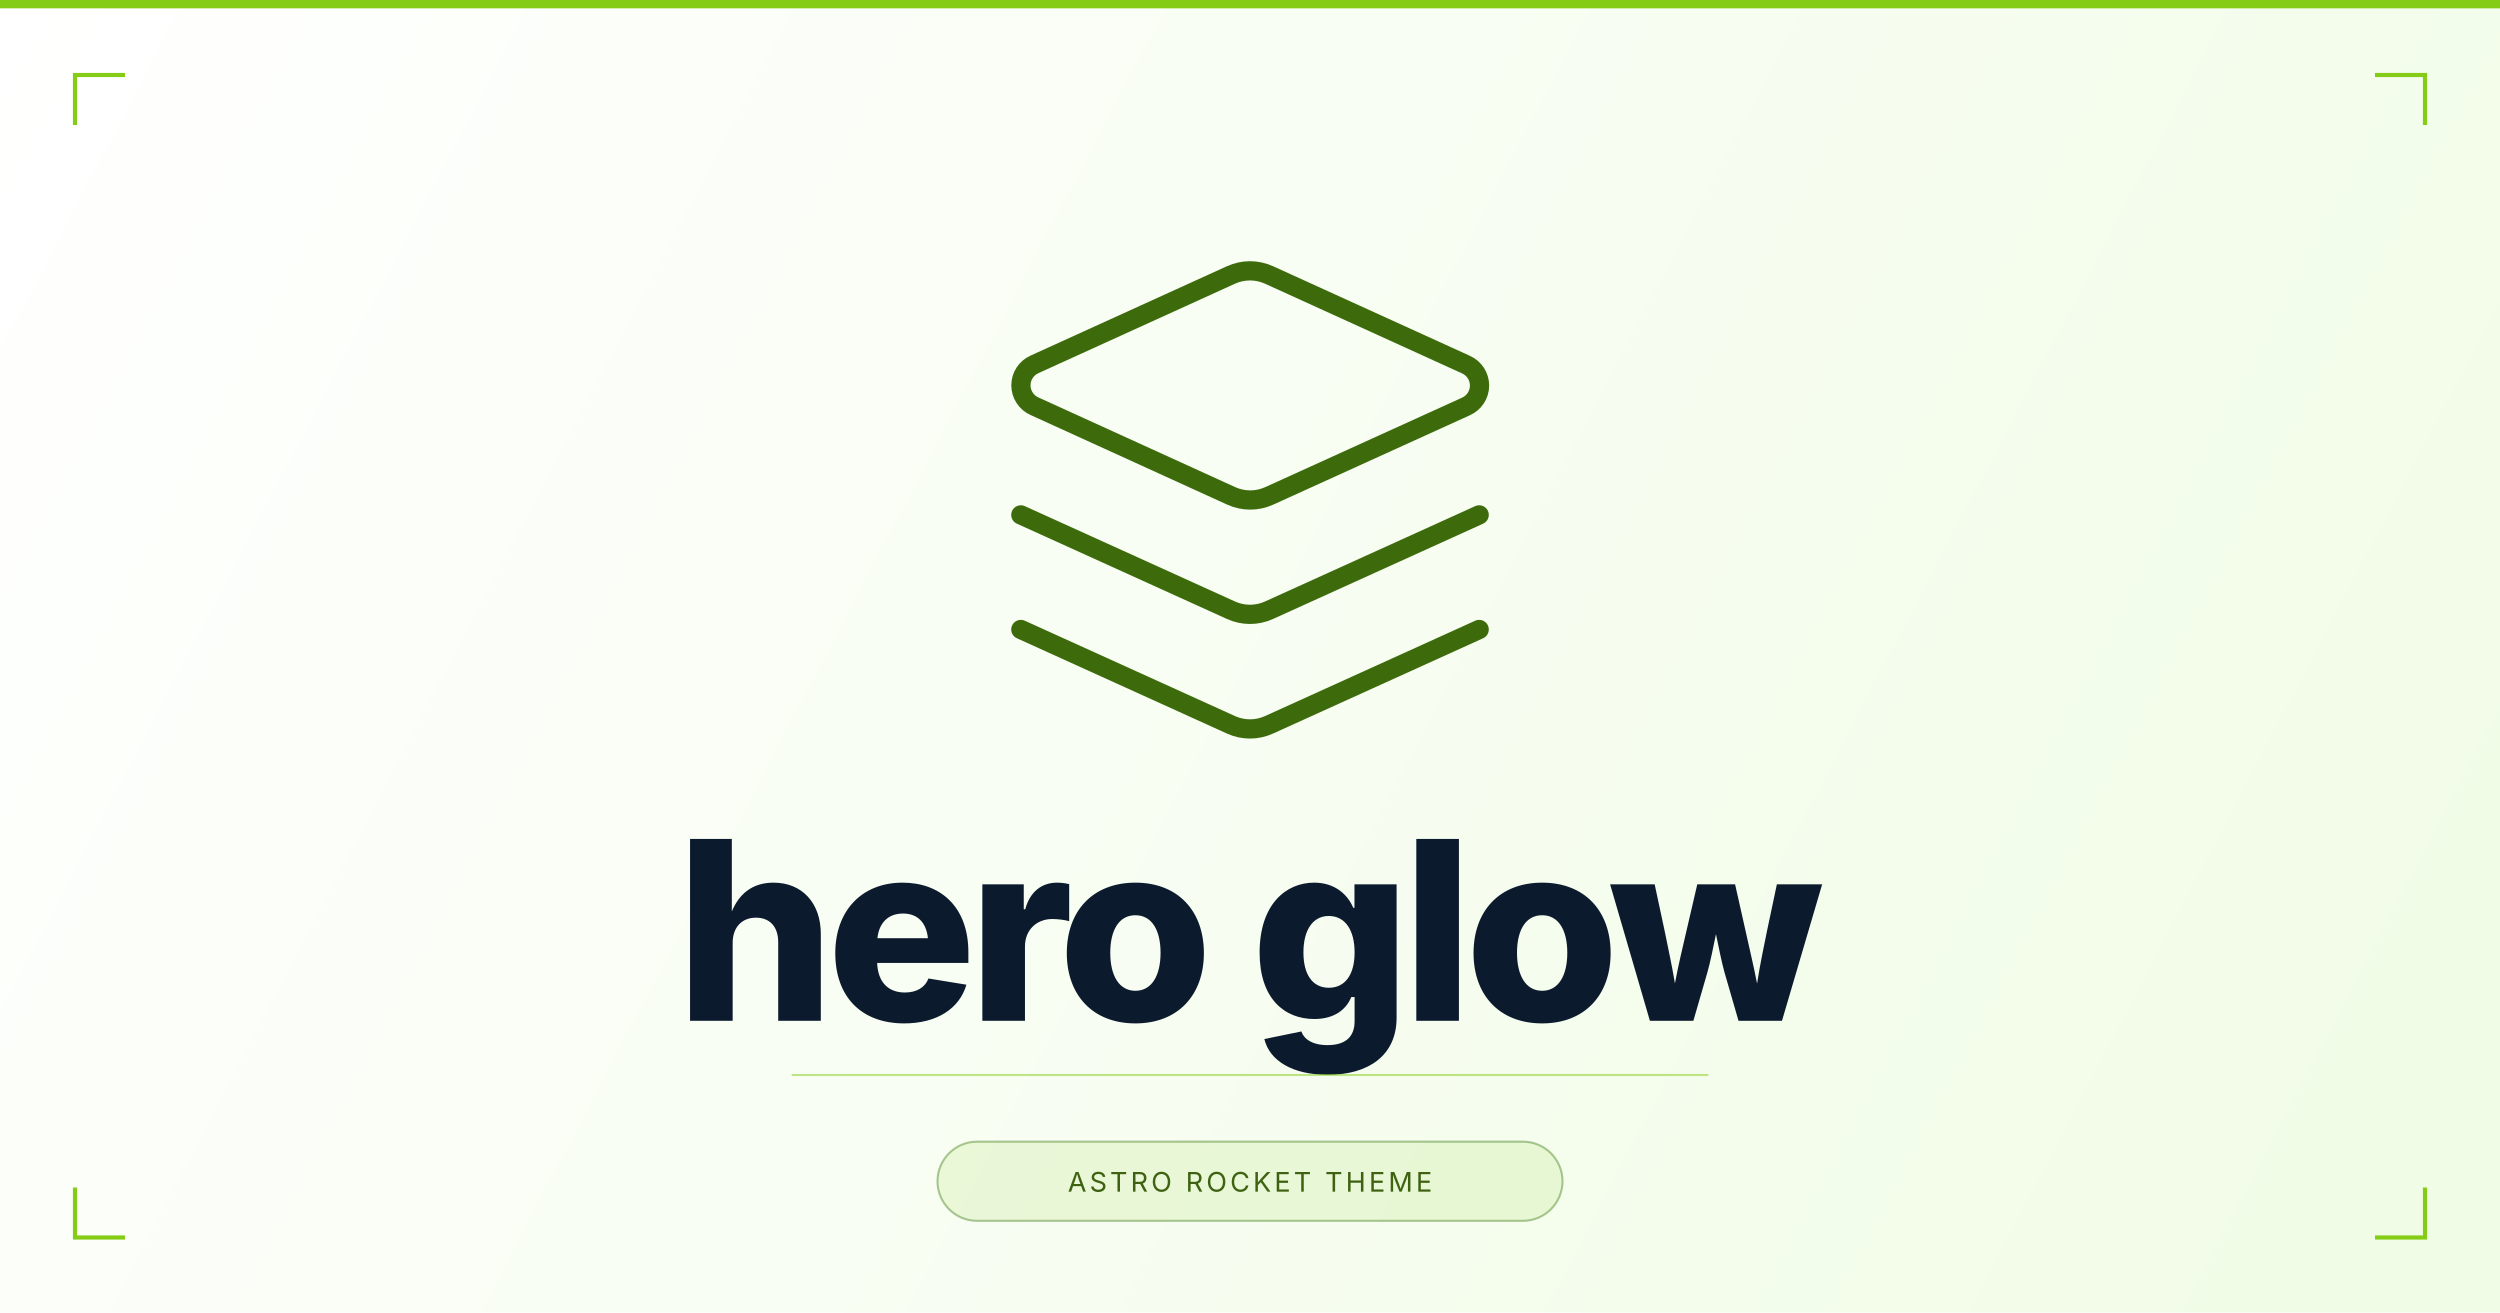
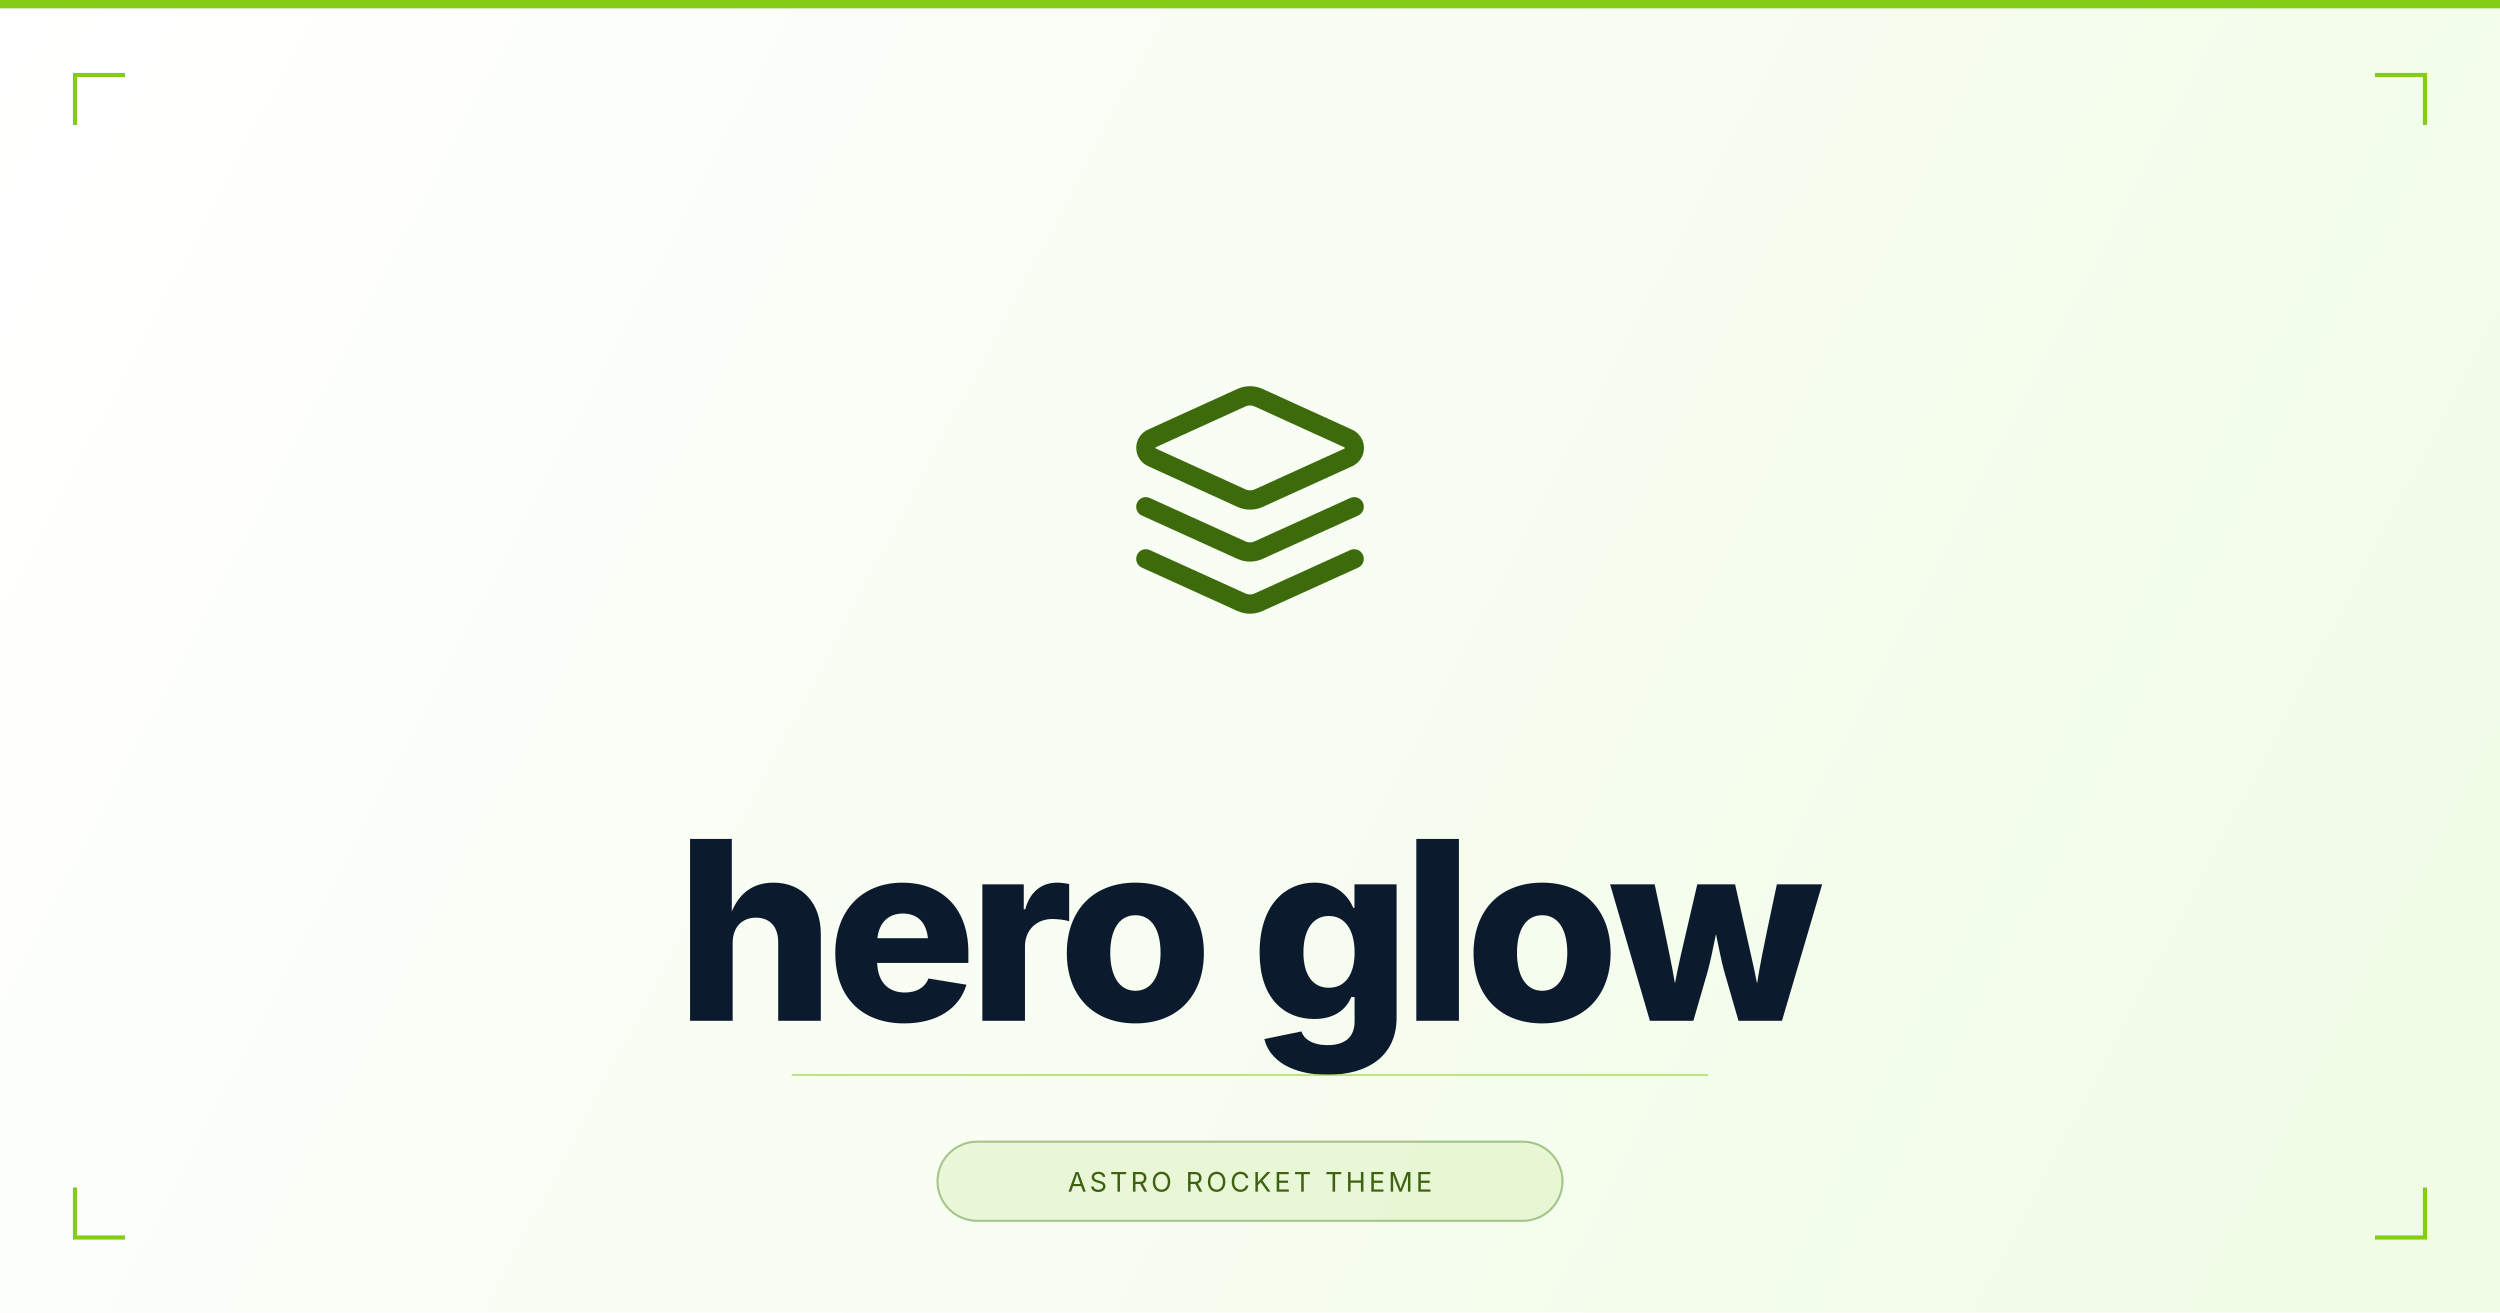
<svg xmlns="http://www.w3.org/2000/svg" width="1200" height="630" viewBox="0 0 1200 630" fill="none">
  <style>
    .bi-bd { display: none }
    html.dark .bi-bl { display: none }
    html.dark .bi-bd { display: block }
    .bi-ic { stroke: #3d6b0c }
    html.dark .bi-ic { stroke: #a3e635 }
    .bi-tt { fill: #0c1a2e }
    html.dark .bi-tt { fill: #f0fce5 }
    .bi-sl { stroke: rgba(132,204,22,.5) }
    html.dark .bi-sl { stroke: rgba(163,230,53,.25) }
    .bi-bb { fill: rgba(132,204,22,.12); stroke: rgba(53,115,10,.4) }
    html.dark .bi-bb { fill: rgba(163,230,53,.08); stroke: rgba(163,230,53,.3) }
    .bi-bt { fill: #3f6212 }
    html.dark .bi-bt { fill: #a3e635 }
    .bi-cr { stroke: #84cc16 }
  </style>
  <defs>
    <linearGradient id="hgc-bl" x1="0" y1="0" x2="1200" y2="630" gradientUnits="userSpaceOnUse">
      <stop offset="0%" stop-color="#ffffff" />
      <stop offset="100%" stop-color="#f0fce5" />
    </linearGradient>
    <linearGradient id="hgc-bd" x1="0" y1="0" x2="1200" y2="630" gradientUnits="userSpaceOnUse">
      <stop offset="0%" stop-color="#0c1929" />
      <stop offset="100%" stop-color="#162236" />
    </linearGradient>
  </defs>
  <rect width="1200" height="630" fill="url(#hgc-bl)" class="bi-bl" />
  <rect width="1200" height="630" fill="url(#hgc-bd)" class="bi-bd" />
  <rect x="0" y="0" width="1200" height="4" fill="#84cc16" />
-   <g transform="translate(468, 108) scale(11)" stroke="#3d6b0c" stroke-width="0.84" stroke-linecap="round" stroke-linejoin="round" fill="none" class="bi-ic">
+   <g transform="translate(540, 180) scale(5)" stroke="#3d6b0c" stroke-width="1.85" stroke-linecap="round" stroke-linejoin="round" fill="none" class="bi-ic">
    <path d="m12.83 2.18a2 2 0 0 0-1.66 0L2.6 6.08a1 1 0 0 0 0 1.83l8.58 3.91a2 2 0 0 0 1.66 0l8.58-3.9a1 1 0 0 0 0-1.83Z" />
    <path d="m22 17.65-9.17 4.16a2 2 0 0 1-1.66 0L2 17.65" />
    <path d="m22 12.65-9.17 4.16a2 2 0 0 1-1.66 0L2 12.65" />
  </g>
  <text x="600" y="490" font-family="'Outfit Variable', 'Outfit', -apple-system, BlinkMacSystemFont, 'Segoe UI', sans-serif" font-size="120" font-weight="800" fill="#0c1a2e" text-anchor="middle" letter-spacing="-4" class="bi-tt">hero glow</text>
  <line x1="380" y1="516" x2="820" y2="516" stroke="rgba(132,204,22,0.5)" stroke-width="1" class="bi-sl" />
  <rect x="450" y="548" width="300" height="38" rx="19" fill="rgba(132,204,22,0.12)" stroke="rgba(53,115,10,0.4)" stroke-width="1" class="bi-bb" />
  <text x="600" y="572" font-family="'Outfit Variable', 'Outfit', -apple-system, BlinkMacSystemFont, 'Segoe UI', sans-serif" font-size="13" fill="#3f6212" text-anchor="middle" letter-spacing="1.5" class="bi-bt">ASTRO ROCKET THEME</text>
  <path d="M 36 60 L 36 36 L 60 36" stroke-width="2" fill="none" class="bi-cr" />
  <path d="M 1140 36 L 1164 36 L 1164 60" stroke-width="2" fill="none" class="bi-cr" />
  <path d="M 36 570 L 36 594 L 60 594" stroke-width="2" fill="none" class="bi-cr" />
  <path d="M 1140 594 L 1164 594 L 1164 570" stroke-width="2" fill="none" class="bi-cr" />
</svg>
